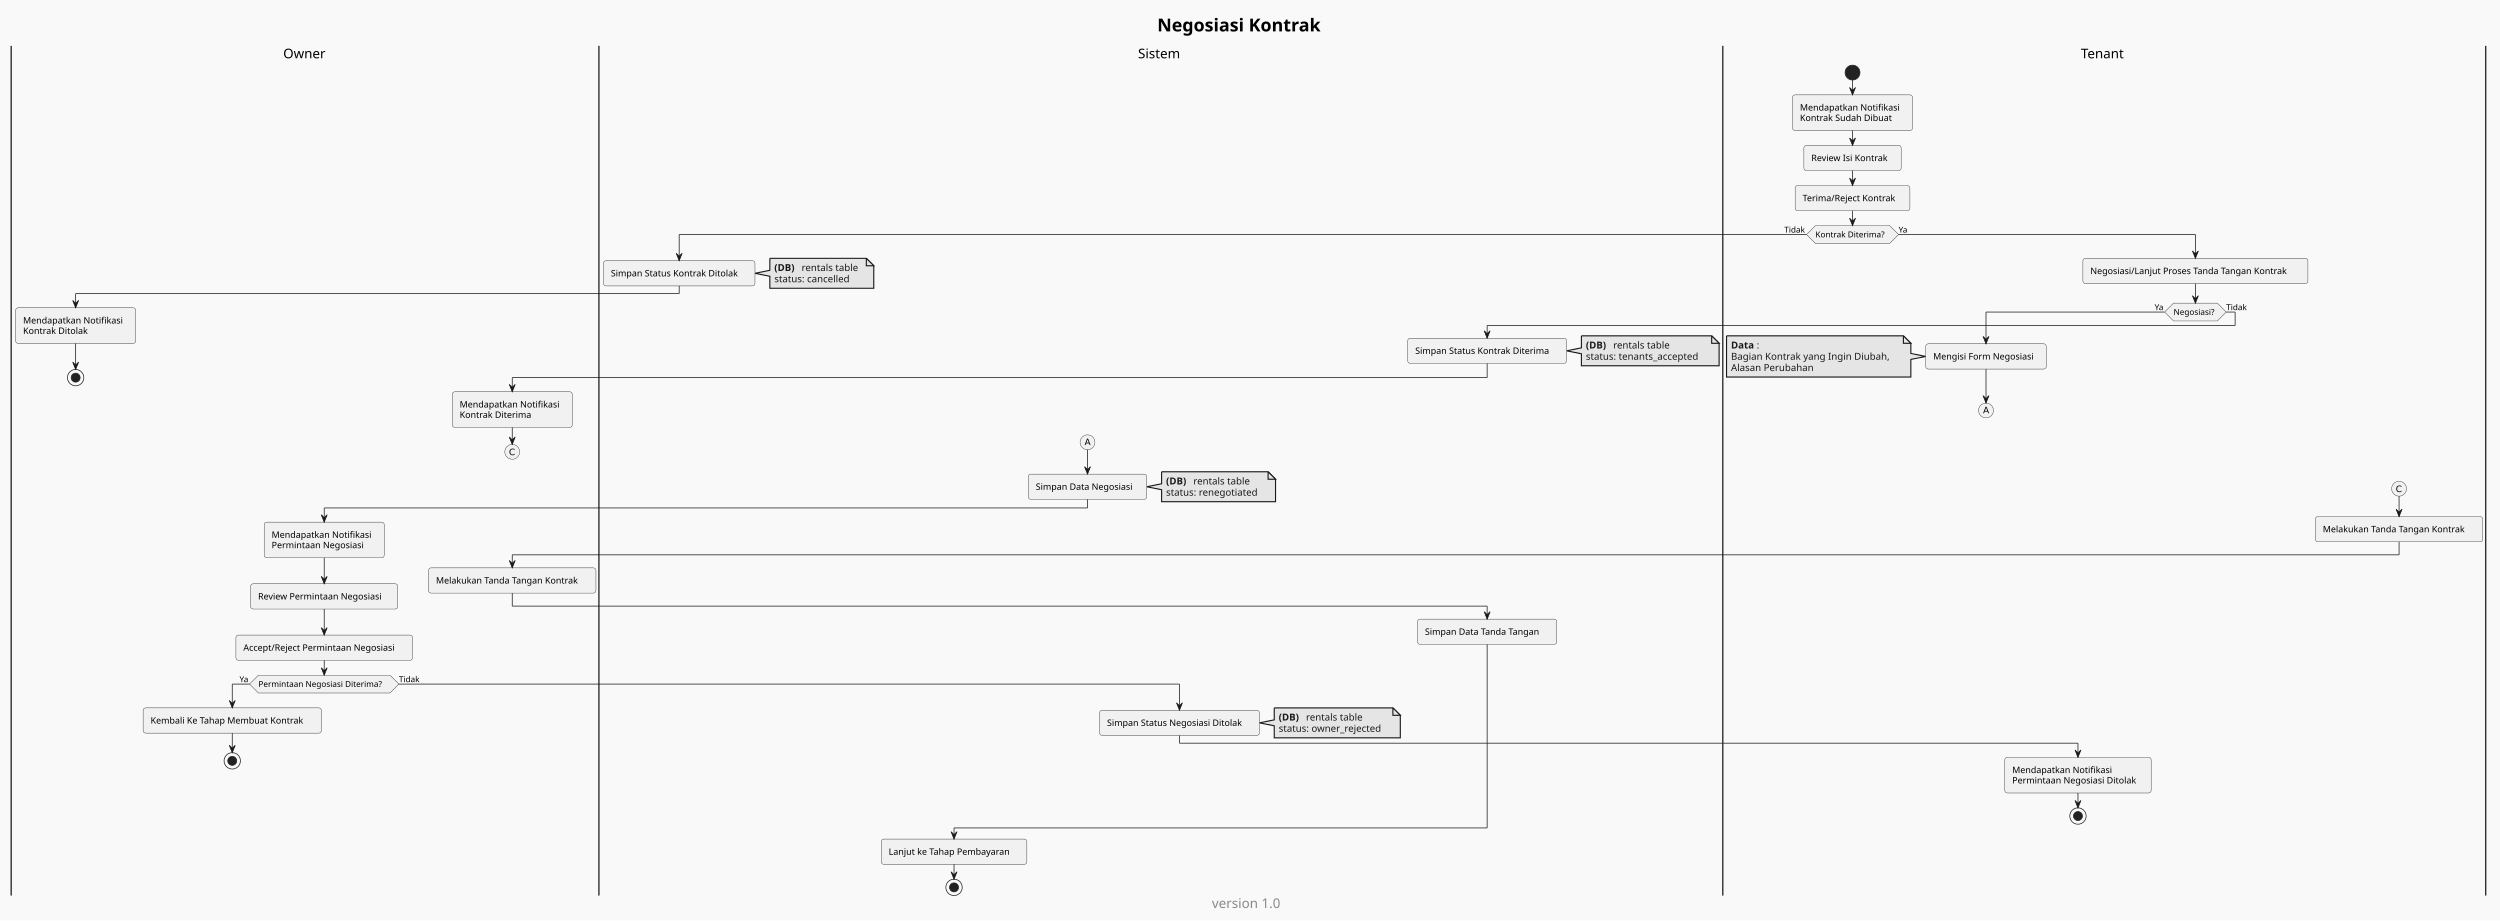
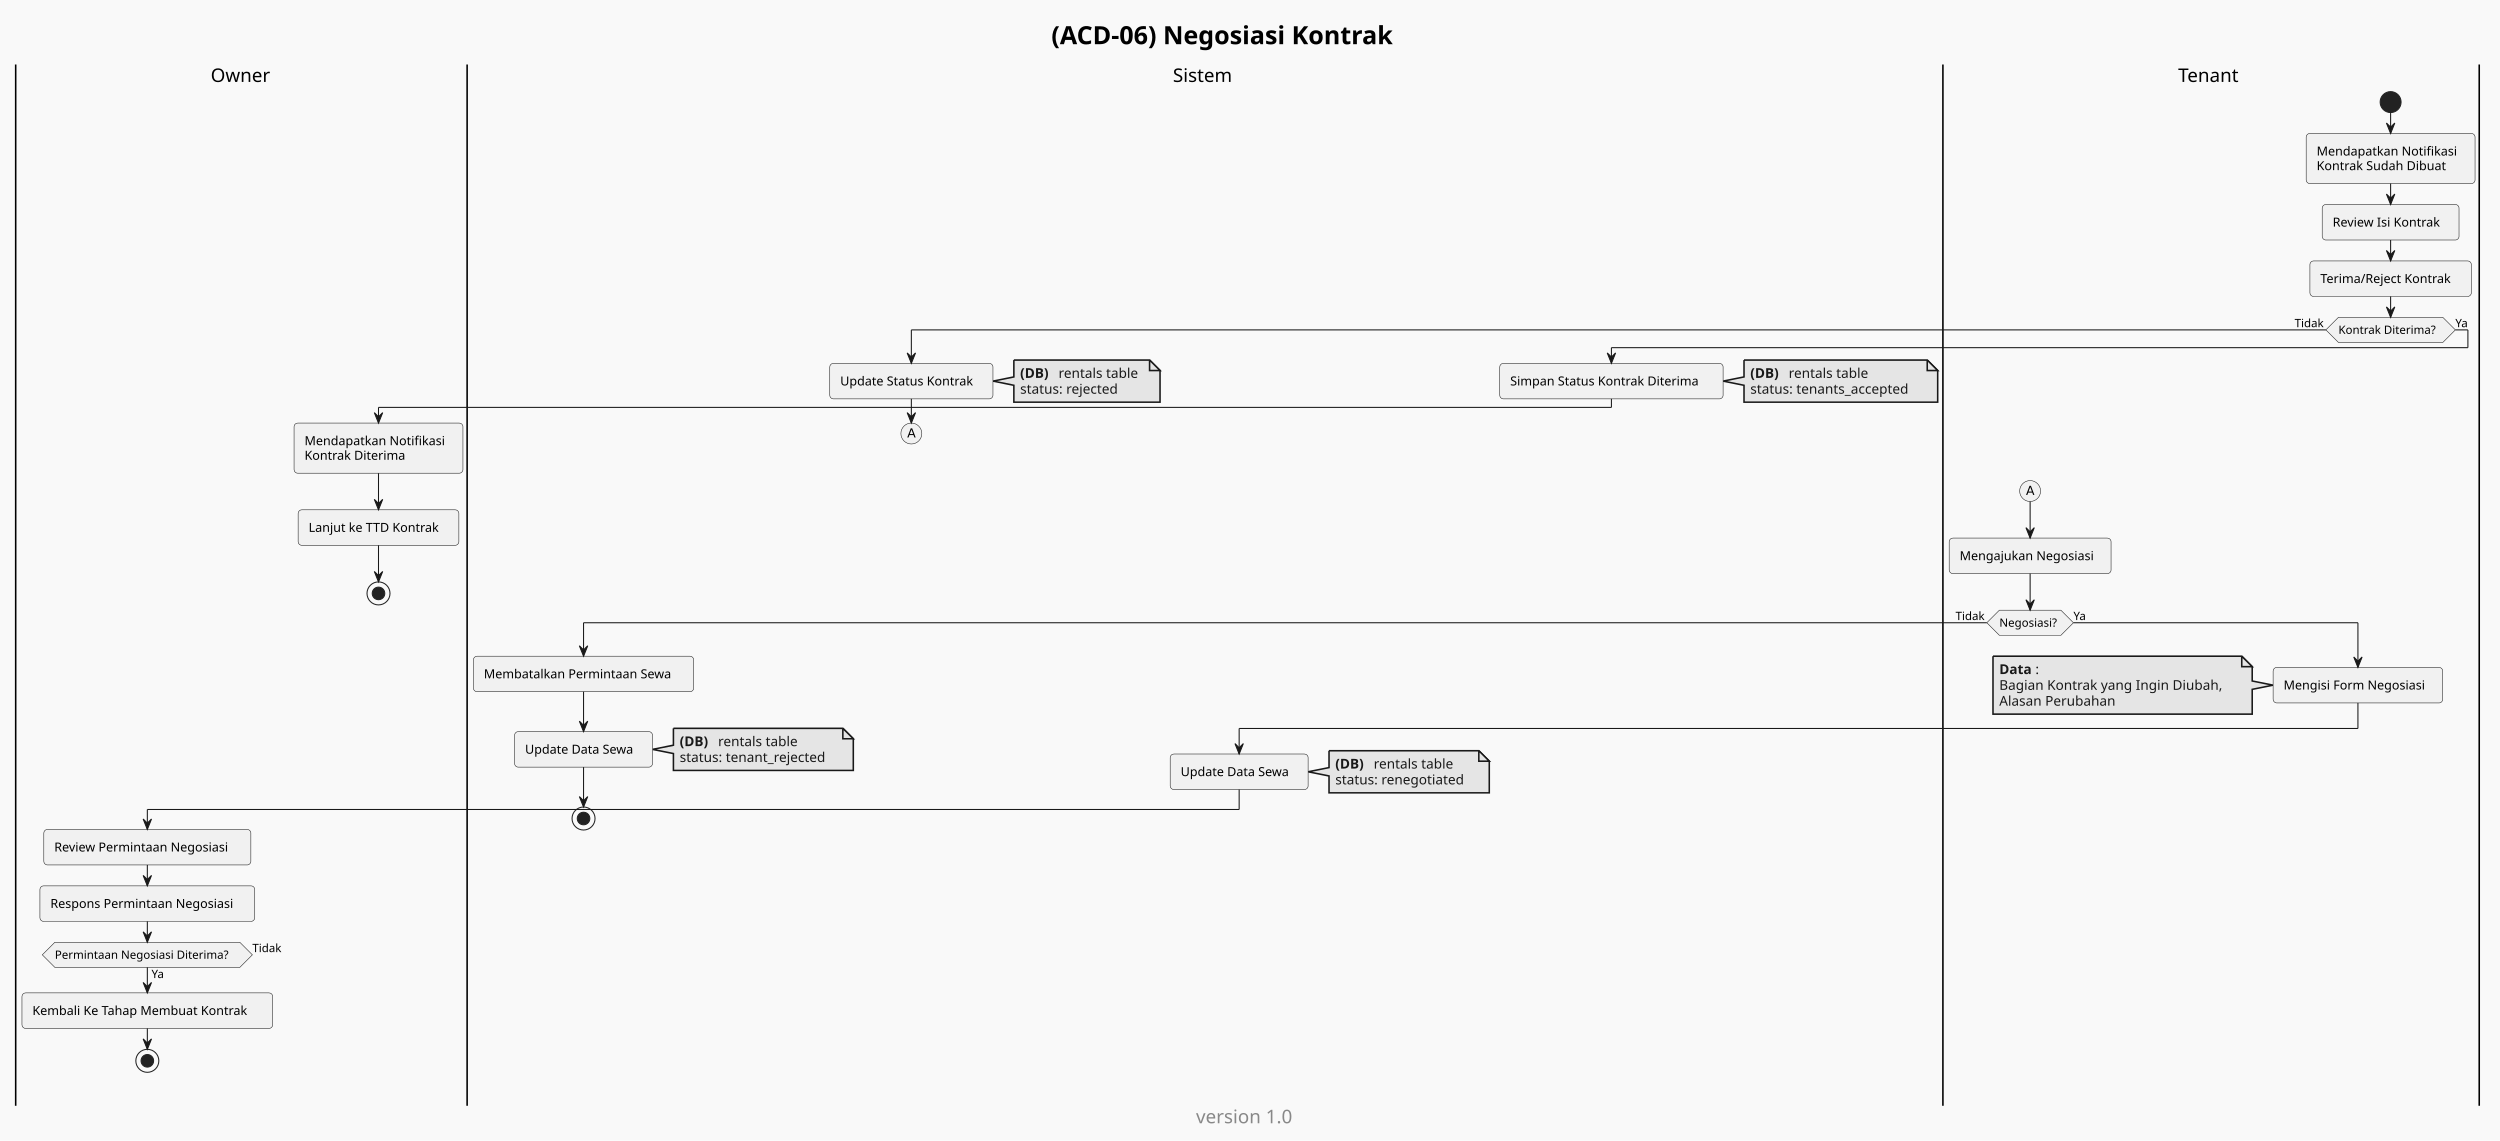
- <svg xmlns="http://www.w3.org/2000/svg" contentStyleType="text/css" data-diagram-type="ACTIVITY" height="1238px" preserveAspectRatio="none" style="width:3363px;height:1238px;background:#F9F9F9;" version="1.1" viewBox="0 0 3363 1238" width="3363px" zoomAndPan="magnify">
+ <svg xmlns="http://www.w3.org/2000/svg" contentStyleType="text/css" data-diagram-type="ACTIVITY" height="1091px" preserveAspectRatio="none" style="width:2391px;height:1091px;background:#F9F9F9;" version="1.1" viewBox="0 0 2391 1091" width="2391px" zoomAndPan="magnify">
  <defs />
  <g>
-     <rect fill="#F9F9F9" height="1238" style="stroke:none;stroke-width:1;" width="3363" x="0" y="0" />
+     <rect fill="#F9F9F9" height="1091" style="stroke:none;stroke-width:1;" width="2391" x="0" y="0" />
    <g class="title" data-source-line="4">
-       <text fill="#000000" font-family="sans-serif" font-size="24" font-weight="bold" lengthAdjust="spacing" textLength="247.242" x="1556.725" y="42.277">Negosiasi Kontrak</text>
+       <text fill="#000000" font-family="sans-serif" font-size="24" font-weight="bold" lengthAdjust="spacing" textLength="377.004" x="1005.499" y="42.277">(ACD-06) Negosiasi Kontrak</text>
    </g>
-     <rect fill="none" height="20.953" style="stroke:none;stroke-width:1;" width="3330.692" x="15" y="61.683" />
-     <rect fill="#F1F1F1" height="47.938" rx="3.5" ry="3.5" style="stroke:#181818;stroke-width:0.5;" width="161.516" x="21" y="414.073" />
-     <text fill="#000000" font-family="sans-serif" font-size="12" lengthAdjust="spacing" textLength="141.516" x="31" y="435.212">Mendapatkan Notifikasi</text>
-     <text fill="#000000" font-family="sans-serif" font-size="12" lengthAdjust="spacing" textLength="92.83" x="31" y="449.181">Kontrak Ditolak</text>
-     <ellipse cx="101.758" cy="508.011" fill="none" rx="11" ry="11" style="stroke:#222222;stroke-width:1;" />
-     <ellipse cx="101.758" cy="508.011" fill="#222222" rx="6" ry="6" style="stroke:#222222;stroke-width:1;" />
-     <rect fill="#F1F1F1" height="47.938" rx="3.5" ry="3.5" style="stroke:#181818;stroke-width:0.5;" width="161.516" x="355.369" y="702.362" />
-     <text fill="#000000" font-family="sans-serif" font-size="12" lengthAdjust="spacing" textLength="141.516" x="365.369" y="723.501">Mendapatkan Notifikasi</text>
-     <text fill="#000000" font-family="sans-serif" font-size="12" lengthAdjust="spacing" textLength="130.857" x="365.369" y="737.47">Permintaan Negosiasi</text>
-     <rect fill="#F1F1F1" height="33.969" rx="3.5" ry="3.5" style="stroke:#181818;stroke-width:0.5;" width="198.025" x="337.114" y="785.3" />
-     <text fill="#000000" font-family="sans-serif" font-size="12" lengthAdjust="spacing" textLength="178.025" x="347.114" y="806.438">Review Permintaan Negosiasi</text>
-     <rect fill="#F1F1F1" height="33.969" rx="3.5" ry="3.5" style="stroke:#181818;stroke-width:0.5;" width="237.565" x="317.344" y="854.269" />
-     <text fill="#000000" font-family="sans-serif" font-size="12" lengthAdjust="spacing" textLength="217.565" x="327.344" y="875.407">Accept/Reject Permintaan Negosiasi</text>
-     <polygon fill="#F1F1F1" points="347.662,908.237,524.591,908.237,536.591,920.237,524.591,932.237,347.662,932.237,335.662,920.237,347.662,908.237" style="stroke:#181818;stroke-width:0.5;" />
-     <text fill="#000000" font-family="sans-serif" font-size="11" lengthAdjust="spacing" textLength="176.929" x="347.662" y="924.045">Permintaan Negosiasi Diterima?</text>
-     <text fill="#000000" font-family="sans-serif" font-size="11" lengthAdjust="spacing" textLength="13.46" x="322.202" y="917.643">Ya</text>
-     <text fill="#000000" font-family="sans-serif" font-size="11" lengthAdjust="spacing" textLength="29.869" x="536.591" y="917.643">Tidak</text>
-     <rect fill="#F1F1F1" height="33.969" rx="3.5" ry="3.5" style="stroke:#181818;stroke-width:0.5;" width="239.815" x="192.516" y="952.237" />
-     <text fill="#000000" font-family="sans-serif" font-size="12" lengthAdjust="spacing" textLength="219.815" x="202.516" y="973.376">Kembali Ke Tahap Membuat Kontrak</text>
-     <ellipse cx="312.423" cy="1023.503" fill="none" rx="11" ry="11" style="stroke:#222222;stroke-width:1;" />
-     <ellipse cx="312.423" cy="1023.503" fill="#222222" rx="6" ry="6" style="stroke:#222222;stroke-width:1;" />
-     <rect fill="#F1F1F1" height="47.938" rx="3.5" ry="3.5" style="stroke:#181818;stroke-width:0.5;" width="161.516" x="608.308" y="527.042" />
-     <text fill="#000000" font-family="sans-serif" font-size="12" lengthAdjust="spacing" textLength="141.516" x="618.308" y="548.181">Mendapatkan Notifikasi</text>
-     <text fill="#000000" font-family="sans-serif" font-size="12" lengthAdjust="spacing" textLength="102.545" x="618.308" y="562.149">Kontrak Diterima</text>
-     <ellipse cx="689.066" cy="607.784" fill="#F1F1F1" rx="10" ry="10" style="stroke:#181818;stroke-width:0.5;" />
-     <path d="M692.301,604.206 L692.301,605.456 Q691.691,604.894 691.019,604.628 Q690.347,604.347 689.582,604.347 Q688.082,604.347 687.285,605.269 Q686.488,606.19 686.488,607.925 Q686.488,609.644 687.285,610.565 Q688.082,611.487 689.582,611.487 Q690.347,611.487 691.019,611.206 Q691.691,610.925 692.301,610.378 L692.301,611.612 Q691.676,612.034 690.972,612.253 Q690.285,612.456 689.519,612.456 Q687.519,612.456 686.379,611.237 Q685.238,610.019 685.238,607.925 Q685.238,605.815 686.379,604.597 Q687.519,603.378 689.519,603.378 Q690.301,603.378 690.988,603.597 Q691.691,603.8 692.301,604.206 Z " fill="#000000" />
-     <rect fill="#F1F1F1" height="33.969" rx="3.5" ry="3.5" style="stroke:#181818;stroke-width:0.5;" width="225.213" x="576.46" y="763.87" />
-     <text fill="#000000" font-family="sans-serif" font-size="12" lengthAdjust="spacing" textLength="205.213" x="586.46" y="785.009">Melakukan Tanda Tangan Kontrak</text>
-     <line style="stroke:#000000;stroke-width:1.5;" x1="15" x2="15" y1="61.683" y2="1204.706" />
-     <path d="M1035.587,347.511 L1035.587,363.644 L1015.587,367.644 L1035.587,371.644 L1035.587,387.776 A0,0 0 0 0 1035.587,387.776 L1175.389,387.776 A0,0 0 0 0 1175.389,387.776 L1175.389,357.511 L1165.389,347.511 L1035.587,347.511 A0,0 0 0 0 1035.587,347.511" fill="#E5E5E5" style="stroke:#191919;stroke-width:1.5;" />
-     <path d="M1165.389,347.511 L1165.389,357.511 L1175.389,357.511 L1165.389,347.511" fill="#E5E5E5" style="stroke:#191919;stroke-width:1.5;" />
-     <text fill="#191919" font-family="sans-serif" font-size="13" font-weight="bold" lengthAdjust="spacing" textLength="32.583" x="1041.587" y="364.578">(DB)</text>
-     <text fill="#191919" font-family="sans-serif" font-size="13" lengthAdjust="spacing" textLength="82.088" x="1078.302" y="364.578">rentals table</text>
-     <text fill="#191919" font-family="sans-serif" font-size="13" lengthAdjust="spacing" textLength="110.43" x="1041.587" y="379.71">status: cancelled</text>
-     <rect fill="#F1F1F1" height="33.969" rx="3.5" ry="3.5" style="stroke:#181818;stroke-width:0.5;" width="203.914" x="811.673" y="350.659" />
-     <text fill="#000000" font-family="sans-serif" font-size="12" lengthAdjust="spacing" textLength="183.914" x="821.673" y="371.798">Simpan Status Kontrak Ditolak</text>
-     <ellipse cx="1462.912" cy="594.98" fill="#F1F1F1" rx="10" ry="10" style="stroke:#181818;stroke-width:0.5;" />
-     <path d="M1463.021,591.151 L1461.412,595.495 L1464.63,595.495 L1463.021,591.151 Z M1462.349,589.98 L1463.693,589.98 L1467.021,598.73 L1465.787,598.73 L1464.99,596.48 L1461.052,596.48 L1460.255,598.73 L1459.005,598.73 L1462.349,589.98 Z " fill="#000000" />
-     <path d="M1562.583,634.636 L1562.583,650.769 L1542.583,654.769 L1562.583,658.769 L1562.583,674.901 A0,0 0 0 0 1562.583,674.901 L1715.849,674.901 A0,0 0 0 0 1715.849,674.901 L1715.849,644.636 L1705.849,634.636 L1562.583,634.636 A0,0 0 0 0 1562.583,634.636" fill="#E5E5E5" style="stroke:#191919;stroke-width:1.5;" />
-     <path d="M1705.849,634.636 L1705.849,644.636 L1715.849,644.636 L1705.849,634.636" fill="#E5E5E5" style="stroke:#191919;stroke-width:1.5;" />
-     <text fill="#191919" font-family="sans-serif" font-size="13" font-weight="bold" lengthAdjust="spacing" textLength="32.583" x="1568.583" y="651.703">(DB)</text>
-     <text fill="#191919" font-family="sans-serif" font-size="13" lengthAdjust="spacing" textLength="82.088" x="1605.297" y="651.703">rentals table</text>
-     <text fill="#191919" font-family="sans-serif" font-size="13" lengthAdjust="spacing" textLength="132.266" x="1568.583" y="666.835">status: renegotiated</text>
-     <rect fill="#F1F1F1" height="33.969" rx="3.5" ry="3.5" style="stroke:#181818;stroke-width:0.5;" width="159.342" x="1383.241" y="637.784" />
-     <text fill="#000000" font-family="sans-serif" font-size="12" lengthAdjust="spacing" textLength="139.342" x="1393.241" y="658.923">Simpan Data Negosiasi</text>
-     <path d="M1714.115,952.237 L1714.115,968.37 L1694.115,972.37 L1714.115,976.37 L1714.115,992.503 A0,0 0 0 0 1714.115,992.503 L1883.689,992.503 A0,0 0 0 0 1883.689,992.503 L1883.689,962.237 L1873.689,952.237 L1714.115,952.237 A0,0 0 0 0 1714.115,952.237" fill="#E5E5E5" style="stroke:#191919;stroke-width:1.5;" />
-     <path d="M1873.689,952.237 L1873.689,962.237 L1883.689,962.237 L1873.689,952.237" fill="#E5E5E5" style="stroke:#191919;stroke-width:1.5;" />
-     <text fill="#191919" font-family="sans-serif" font-size="13" font-weight="bold" lengthAdjust="spacing" textLength="32.583" x="1720.115" y="969.304">(DB)</text>
-     <text fill="#191919" font-family="sans-serif" font-size="13" lengthAdjust="spacing" textLength="82.088" x="1756.83" y="969.304">rentals table</text>
-     <text fill="#191919" font-family="sans-serif" font-size="13" lengthAdjust="spacing" textLength="148.573" x="1720.115" y="984.437">status: owner_rejected</text>
-     <rect fill="#F1F1F1" height="33.969" rx="3.5" ry="3.5" style="stroke:#181818;stroke-width:0.5;" width="215" x="1479.115" y="955.386" />
-     <text fill="#000000" font-family="sans-serif" font-size="12" lengthAdjust="spacing" textLength="195" x="1489.115" y="976.524">Simpan Status Negosiasi Ditolak</text>
-     <path d="M2127.318,451.776 L2127.318,467.909 L2107.318,471.909 L2127.318,475.909 L2127.318,492.042 A0,0 0 0 0 2127.318,492.042 L2312.544,492.042 A0,0 0 0 0 2312.544,492.042 L2312.544,461.776 L2302.544,451.776 L2127.318,451.776 A0,0 0 0 0 2127.318,451.776" fill="#E5E5E5" style="stroke:#191919;stroke-width:1.5;" />
-     <path d="M2302.544,451.776 L2302.544,461.776 L2312.544,461.776 L2302.544,451.776" fill="#E5E5E5" style="stroke:#191919;stroke-width:1.5;" />
-     <text fill="#191919" font-family="sans-serif" font-size="13" font-weight="bold" lengthAdjust="spacing" textLength="32.583" x="2133.318" y="468.843">(DB)</text>
-     <text fill="#191919" font-family="sans-serif" font-size="13" lengthAdjust="spacing" textLength="82.088" x="2170.032" y="468.843">rentals table</text>
-     <text fill="#191919" font-family="sans-serif" font-size="13" lengthAdjust="spacing" textLength="164.227" x="2133.318" y="483.976">status: tenants_accepted</text>
-     <rect fill="#F1F1F1" height="33.969" rx="3.5" ry="3.5" style="stroke:#181818;stroke-width:0.5;" width="213.629" x="1893.689" y="454.925" />
-     <text fill="#000000" font-family="sans-serif" font-size="12" lengthAdjust="spacing" textLength="193.629" x="1903.689" y="476.063">Simpan Status Kontrak Diterima</text>
-     <rect fill="#F1F1F1" height="33.969" rx="3.5" ry="3.5" style="stroke:#181818;stroke-width:0.5;" width="187.438" x="1906.784" y="832.839" />
-     <text fill="#000000" font-family="sans-serif" font-size="12" lengthAdjust="spacing" textLength="167.438" x="1916.784" y="853.977">Simpan Data Tanda Tangan</text>
-     <rect fill="#F1F1F1" height="33.969" rx="3.5" ry="3.5" style="stroke:#181818;stroke-width:0.5;" width="195.951" x="1185.389" y="1128.737" />
-     <text fill="#000000" font-family="sans-serif" font-size="12" lengthAdjust="spacing" textLength="175.951" x="1195.389" y="1149.876">Lanjut ke Tahap Pembayaran</text>
-     <ellipse cx="1283.365" cy="1193.706" fill="none" rx="11" ry="11" style="stroke:#222222;stroke-width:1;" />
-     <ellipse cx="1283.365" cy="1193.706" fill="#222222" rx="6" ry="6" style="stroke:#222222;stroke-width:1;" />
-     <line style="stroke:#000000;stroke-width:1.5;" x1="805.673" x2="805.673" y1="61.683" y2="1204.706" />
-     <ellipse cx="2492.023" cy="97.636" fill="#222222" rx="10" ry="10" style="stroke:#222222;stroke-width:1;" />
-     <rect fill="#F1F1F1" height="47.938" rx="3.5" ry="3.5" style="stroke:#181818;stroke-width:0.5;" width="161.516" x="2411.265" y="127.636" />
-     <text fill="#000000" font-family="sans-serif" font-size="12" lengthAdjust="spacing" textLength="141.516" x="2421.265" y="148.774">Mendapatkan Notifikasi</text>
-     <text fill="#000000" font-family="sans-serif" font-size="12" lengthAdjust="spacing" textLength="132.041" x="2421.265" y="162.743">Kontrak Sudah Dibuat</text>
-     <rect fill="#F1F1F1" height="33.969" rx="3.5" ry="3.5" style="stroke:#181818;stroke-width:0.5;" width="130.865" x="2426.59" y="195.573" />
-     <text fill="#000000" font-family="sans-serif" font-size="12" lengthAdjust="spacing" textLength="110.865" x="2436.59" y="216.712">Review Isi Kontrak</text>
-     <rect fill="#F1F1F1" height="33.969" rx="3.5" ry="3.5" style="stroke:#181818;stroke-width:0.5;" width="154.379" x="2414.833" y="249.542" />
-     <text fill="#000000" font-family="sans-serif" font-size="12" lengthAdjust="spacing" textLength="134.379" x="2424.833" y="270.681">Terima/Reject Kontrak</text>
-     <polygon fill="#F1F1F1" points="2442.104,303.511,2541.942,303.511,2553.942,315.511,2541.942,327.511,2442.104,327.511,2430.104,315.511,2442.104,303.511" style="stroke:#181818;stroke-width:0.5;" />
-     <text fill="#000000" font-family="sans-serif" font-size="11" lengthAdjust="spacing" textLength="99.838" x="2442.104" y="319.319">Kontrak Diterima?</text>
-     <text fill="#000000" font-family="sans-serif" font-size="11" lengthAdjust="spacing" textLength="29.869" x="2400.235" y="312.916">Tidak</text>
-     <text fill="#000000" font-family="sans-serif" font-size="11" lengthAdjust="spacing" textLength="13.46" x="2553.942" y="312.916">Ya</text>
-     <rect fill="#F1F1F1" height="33.969" rx="3.5" ry="3.5" style="stroke:#181818;stroke-width:0.5;" width="302.715" x="2801.904" y="347.511" />
-     <text fill="#000000" font-family="sans-serif" font-size="12" lengthAdjust="spacing" textLength="282.715" x="2811.904" y="368.649">Negosiasi/Lanjut Proses Tanda Tangan Kontrak</text>
-     <polygon fill="#F1F1F1" points="2923.83,407.776,2982.692,407.776,2994.692,419.776,2982.692,431.776,2923.83,431.776,2911.83,419.776,2923.83,407.776" style="stroke:#181818;stroke-width:0.5;" />
-     <text fill="#000000" font-family="sans-serif" font-size="11" lengthAdjust="spacing" textLength="58.862" x="2923.83" y="423.584">Negosiasi?</text>
-     <text fill="#000000" font-family="sans-serif" font-size="11" lengthAdjust="spacing" textLength="13.46" x="2898.37" y="417.182">Ya</text>
-     <text fill="#000000" font-family="sans-serif" font-size="11" lengthAdjust="spacing" textLength="29.869" x="2994.692" y="417.182">Tidak</text>
-     <path d="M2322.544,451.776 L2322.544,507.175 A0,0 0 0 0 2322.544,507.175 L2570.46,507.175 A0,0 0 0 0 2570.46,507.175 L2570.46,483.476 L2590.46,479.476 L2570.46,475.476 L2570.46,461.776 L2560.46,451.776 L2322.544,451.776 A0,0 0 0 0 2322.544,451.776" fill="#E5E5E5" style="stroke:#191919;stroke-width:1.5;" />
-     <path d="M2560.46,451.776 L2560.46,461.776 L2570.46,461.776 L2560.46,451.776" fill="#E5E5E5" style="stroke:#191919;stroke-width:1.5;" />
-     <text fill="#191919" font-family="sans-serif" font-size="13" font-weight="bold" lengthAdjust="spacing" textLength="34.55" x="2328.544" y="468.843">Data</text>
-     <text fill="#191919" font-family="sans-serif" font-size="13" lengthAdjust="spacing" textLength="4.38" x="2363.094" y="468.843">:</text>
-     <text fill="#191919" font-family="sans-serif" font-size="13" lengthAdjust="spacing" textLength="226.916" x="2328.544" y="483.976">Bagian Kontrak yang Ingin Diubah,</text>
-     <text fill="#191919" font-family="sans-serif" font-size="13" lengthAdjust="spacing" textLength="117.666" x="2328.544" y="499.109">Alasan Perubahan</text>
-     <rect fill="#F1F1F1" height="33.969" rx="3.5" ry="3.5" style="stroke:#181818;stroke-width:0.5;" width="162.219" x="2590.46" y="462.491" />
-     <text fill="#000000" font-family="sans-serif" font-size="12" lengthAdjust="spacing" textLength="142.219" x="2600.46" y="483.63">Mengisi Form Negosiasi</text>
-     <ellipse cx="2671.57" cy="552.175" fill="#F1F1F1" rx="10" ry="10" style="stroke:#181818;stroke-width:0.5;" />
-     <path d="M2671.679,548.347 L2670.07,552.69 L2673.288,552.69 L2671.679,548.347 Z M2671.007,547.175 L2672.351,547.175 L2675.679,555.925 L2674.445,555.925 L2673.648,553.675 L2669.71,553.675 L2668.913,555.925 L2667.663,555.925 L2671.007,547.175 Z " fill="#000000" />
-     <rect fill="#F1F1F1" height="47.938" rx="3.5" ry="3.5" style="stroke:#181818;stroke-width:0.5;" width="196.93" x="2696.808" y="1018.8" />
-     <text fill="#000000" font-family="sans-serif" font-size="12" lengthAdjust="spacing" textLength="141.516" x="2706.808" y="1039.938">Mendapatkan Notifikasi</text>
-     <text fill="#000000" font-family="sans-serif" font-size="12" lengthAdjust="spacing" textLength="176.93" x="2706.808" y="1053.907">Permintaan Negosiasi Ditolak</text>
-     <ellipse cx="2795.273" cy="1097.737" fill="none" rx="11" ry="11" style="stroke:#222222;stroke-width:1;" />
-     <ellipse cx="2795.273" cy="1097.737" fill="#222222" rx="6" ry="6" style="stroke:#222222;stroke-width:1;" />
-     <ellipse cx="3227.225" cy="657.44" fill="#F1F1F1" rx="10" ry="10" style="stroke:#181818;stroke-width:0.5;" />
-     <path d="M3230.459,653.862 L3230.459,655.112 Q3229.85,654.55 3229.178,654.284 Q3228.506,654.003 3227.741,654.003 Q3226.241,654.003 3225.444,654.925 Q3224.647,655.847 3224.647,657.581 Q3224.647,659.3 3225.444,660.222 Q3226.241,661.144 3227.741,661.144 Q3228.506,661.144 3229.178,660.862 Q3229.85,660.581 3230.459,660.034 L3230.459,661.269 Q3229.834,661.69 3229.131,661.909 Q3228.444,662.112 3227.678,662.112 Q3225.678,662.112 3224.537,660.894 Q3223.397,659.675 3223.397,657.581 Q3223.397,655.472 3224.537,654.253 Q3225.678,653.034 3227.678,653.034 Q3228.459,653.034 3229.147,653.253 Q3229.85,653.456 3230.459,653.862 Z " fill="#000000" />
-     <rect fill="#F1F1F1" height="33.969" rx="3.5" ry="3.5" style="stroke:#181818;stroke-width:0.5;" width="225.213" x="3114.619" y="694.901" />
-     <text fill="#000000" font-family="sans-serif" font-size="12" lengthAdjust="spacing" textLength="205.213" x="3124.619" y="716.04">Melakukan Tanda Tangan Kontrak</text>
-     <line style="stroke:#000000;stroke-width:1.5;" x1="2317.544" x2="2317.544" y1="61.683" y2="1204.706" />
-     <line style="stroke:#000000;stroke-width:1.5;" x1="3343.831" x2="3343.831" y1="61.683" y2="1204.706" />
-     <line style="stroke:#191919;stroke-width:1;" x1="101.758" x2="101.758" y1="462.011" y2="497.011" />
-     <polygon fill="#191919" points="97.758,487.011,101.758,497.011,105.758,487.011,101.758,491.011" style="stroke:#191919;stroke-width:1;" />
-     <line style="stroke:#191919;stroke-width:1;" x1="436.127" x2="436.127" y1="750.3" y2="785.3" />
-     <polygon fill="#191919" points="432.127,775.3,436.127,785.3,440.127,775.3,436.127,779.3" style="stroke:#191919;stroke-width:1;" />
-     <line style="stroke:#191919;stroke-width:1;" x1="436.127" x2="436.127" y1="819.269" y2="854.269" />
-     <polygon fill="#191919" points="432.127,844.269,436.127,854.269,440.127,844.269,436.127,848.269" style="stroke:#191919;stroke-width:1;" />
-     <line style="stroke:#191919;stroke-width:1;" x1="312.423" x2="312.423" y1="986.206" y2="1012.503" />
-     <polygon fill="#191919" points="308.423,1002.503,312.423,1012.503,316.423,1002.503,312.423,1006.503" style="stroke:#191919;stroke-width:1;" />
-     <line style="stroke:#191919;stroke-width:1;" x1="335.662" x2="312.423" y1="920.237" y2="920.237" />
-     <line style="stroke:#191919;stroke-width:1;" x1="312.423" x2="312.423" y1="920.237" y2="952.237" />
-     <polygon fill="#191919" points="308.423,942.237,312.423,952.237,316.423,942.237,312.423,946.237" style="stroke:#191919;stroke-width:1;" />
-     <line style="stroke:#191919;stroke-width:1;" x1="436.127" x2="436.127" y1="888.237" y2="908.237" />
-     <polygon fill="#191919" points="432.127,898.237,436.127,908.237,440.127,898.237,436.127,902.237" style="stroke:#191919;stroke-width:1;" />
-     <line style="stroke:#191919;stroke-width:1;" x1="689.066" x2="689.066" y1="574.98" y2="597.784" />
-     <polygon fill="#191919" points="685.066,587.784,689.066,597.784,693.066,587.784,689.066,591.784" style="stroke:#191919;stroke-width:1;" />
-     <line style="stroke:#191919;stroke-width:1;" x1="1462.912" x2="1462.912" y1="604.98" y2="637.784" />
-     <polygon fill="#191919" points="1458.912,627.784,1462.912,637.784,1466.912,627.784,1462.912,631.784" style="stroke:#191919;stroke-width:1;" />
-     <line style="stroke:#191919;stroke-width:1;" x1="1283.365" x2="1283.365" y1="1162.706" y2="1182.706" />
-     <polygon fill="#191919" points="1279.365,1172.706,1283.365,1182.706,1287.365,1172.706,1283.365,1176.706" style="stroke:#191919;stroke-width:1;" />
-     <line style="stroke:#191919;stroke-width:1;" x1="2492.023" x2="2492.023" y1="107.636" y2="127.636" />
-     <polygon fill="#191919" points="2488.023,117.636,2492.023,127.636,2496.023,117.636,2492.023,121.636" style="stroke:#191919;stroke-width:1;" />
-     <line style="stroke:#191919;stroke-width:1;" x1="2492.023" x2="2492.023" y1="175.573" y2="195.573" />
-     <polygon fill="#191919" points="2488.023,185.573,2492.023,195.573,2496.023,185.573,2492.023,189.573" style="stroke:#191919;stroke-width:1;" />
-     <line style="stroke:#191919;stroke-width:1;" x1="2492.023" x2="2492.023" y1="229.542" y2="249.542" />
-     <polygon fill="#191919" points="2488.023,239.542,2492.023,249.542,2496.023,239.542,2492.023,243.542" style="stroke:#191919;stroke-width:1;" />
-     <line style="stroke:#191919;stroke-width:1;" x1="2671.57" x2="2671.57" y1="496.46" y2="542.175" />
-     <polygon fill="#191919" points="2667.57,532.175,2671.57,542.175,2675.57,532.175,2671.57,536.175" style="stroke:#191919;stroke-width:1;" />
-     <line style="stroke:#191919;stroke-width:1;" x1="2795.273" x2="2795.273" y1="1066.737" y2="1086.737" />
-     <polygon fill="#191919" points="2791.273,1076.737,2795.273,1086.737,2799.273,1076.737,2795.273,1080.737" style="stroke:#191919;stroke-width:1;" />
-     <line style="stroke:#191919;stroke-width:1;" x1="3227.225" x2="3227.225" y1="667.44" y2="694.901" />
-     <polygon fill="#191919" points="3223.225,684.901,3227.225,694.901,3231.225,684.901,3227.225,688.901" style="stroke:#191919;stroke-width:1;" />
-     <line style="stroke:#191919;stroke-width:1;" x1="2911.83" x2="2671.57" y1="419.776" y2="419.776" />
-     <line style="stroke:#191919;stroke-width:1;" x1="2671.57" x2="2671.57" y1="419.776" y2="462.491" />
-     <polygon fill="#191919" points="2667.57,452.491,2671.57,462.491,2675.57,452.491,2671.57,456.491" style="stroke:#191919;stroke-width:1;" />
-     <line style="stroke:#191919;stroke-width:1;" x1="2953.261" x2="2953.261" y1="381.479" y2="407.776" />
-     <polygon fill="#191919" points="2949.261,397.776,2953.261,407.776,2957.261,397.776,2953.261,401.776" style="stroke:#191919;stroke-width:1;" />
-     <line style="stroke:#191919;stroke-width:1;" x1="2553.942" x2="2953.261" y1="315.511" y2="315.511" />
-     <line style="stroke:#191919;stroke-width:1;" x1="2953.261" x2="2953.261" y1="315.511" y2="347.511" />
-     <polygon fill="#191919" points="2949.261,337.511,2953.261,347.511,2957.261,337.511,2953.261,341.511" style="stroke:#191919;stroke-width:1;" />
-     <line style="stroke:#191919;stroke-width:1;" x1="2000.503" x2="2000.503" y1="866.808" y2="1113.737" />
-     <line style="stroke:#191919;stroke-width:1;" x1="2000.503" x2="1283.365" y1="1113.737" y2="1113.737" />
-     <line style="stroke:#191919;stroke-width:1;" x1="1283.365" x2="1283.365" y1="1113.737" y2="1128.737" />
-     <polygon fill="#191919" points="1279.365,1118.737,1283.365,1128.737,1287.365,1118.737,1283.365,1122.737" style="stroke:#191919;stroke-width:1;" />
-     <line style="stroke:#191919;stroke-width:1;" x1="2492.023" x2="2492.023" y1="283.511" y2="303.511" />
-     <polygon fill="#191919" points="2488.023,293.511,2492.023,303.511,2496.023,293.511,2492.023,297.511" style="stroke:#191919;stroke-width:1;" />
-     <line style="stroke:#191919;stroke-width:1;" x1="913.63" x2="913.63" y1="384.628" y2="394.999" />
-     <line style="stroke:#191919;stroke-width:1;" x1="913.63" x2="101.758" y1="394.999" y2="394.999" />
-     <line style="stroke:#191919;stroke-width:1;" x1="101.758" x2="101.758" y1="394.999" y2="414.073" />
-     <polygon fill="#191919" points="97.758,404.073,101.758,414.073,105.758,404.073,101.758,408.073" style="stroke:#191919;stroke-width:1;" />
-     <line style="stroke:#191919;stroke-width:1;" x1="1462.912" x2="1462.912" y1="671.753" y2="683.288" />
-     <line style="stroke:#191919;stroke-width:1;" x1="1462.912" x2="436.127" y1="683.288" y2="683.288" />
-     <line style="stroke:#191919;stroke-width:1;" x1="436.127" x2="436.127" y1="683.288" y2="702.362" />
-     <polygon fill="#191919" points="432.127,692.362,436.127,702.362,440.127,692.362,436.127,696.362" style="stroke:#191919;stroke-width:1;" />
-     <line style="stroke:#191919;stroke-width:1;" x1="1586.615" x2="1586.615" y1="989.355" y2="999.726" />
-     <line style="stroke:#191919;stroke-width:1;" x1="1586.615" x2="2795.273" y1="999.726" y2="999.726" />
-     <line style="stroke:#191919;stroke-width:1;" x1="2795.273" x2="2795.273" y1="999.726" y2="1018.8" />
-     <polygon fill="#191919" points="2791.273,1008.8,2795.273,1018.8,2799.273,1008.8,2795.273,1012.8" style="stroke:#191919;stroke-width:1;" />
-     <line style="stroke:#191919;stroke-width:1;" x1="536.591" x2="1586.615" y1="920.237" y2="920.237" />
-     <line style="stroke:#191919;stroke-width:1;" x1="1586.615" x2="1586.615" y1="920.237" y2="955.386" />
-     <polygon fill="#191919" points="1582.615,945.386,1586.615,955.386,1590.615,945.386,1586.615,949.386" style="stroke:#191919;stroke-width:1;" />
-     <line style="stroke:#191919;stroke-width:1;" x1="2000.503" x2="2000.503" y1="488.894" y2="507.968" />
-     <line style="stroke:#191919;stroke-width:1;" x1="2000.503" x2="689.066" y1="507.968" y2="507.968" />
-     <line style="stroke:#191919;stroke-width:1;" x1="689.066" x2="689.066" y1="507.968" y2="527.042" />
-     <polygon fill="#191919" points="685.066,517.042,689.066,527.042,693.066,517.042,689.066,521.042" style="stroke:#191919;stroke-width:1;" />
-     <line style="stroke:#191919;stroke-width:1;" x1="3227.225" x2="3227.225" y1="728.87" y2="746.37" />
-     <line style="stroke:#191919;stroke-width:1;" x1="3227.225" x2="689.066" y1="746.37" y2="746.37" />
-     <line style="stroke:#191919;stroke-width:1;" x1="689.066" x2="689.066" y1="746.37" y2="763.87" />
-     <polygon fill="#191919" points="685.066,753.87,689.066,763.87,693.066,753.87,689.066,757.87" style="stroke:#191919;stroke-width:1;" />
-     <line style="stroke:#191919;stroke-width:1;" x1="689.066" x2="689.066" y1="797.839" y2="815.339" />
-     <line style="stroke:#191919;stroke-width:1;" x1="689.066" x2="2000.503" y1="815.339" y2="815.339" />
-     <line style="stroke:#191919;stroke-width:1;" x1="2000.503" x2="2000.503" y1="815.339" y2="832.839" />
-     <polygon fill="#191919" points="1996.503,822.839,2000.503,832.839,2004.503,822.839,2000.503,826.839" style="stroke:#191919;stroke-width:1;" />
-     <line style="stroke:#191919;stroke-width:1;" x1="2994.692" x2="3006.692" y1="419.776" y2="419.776" />
-     <line style="stroke:#191919;stroke-width:1;" x1="3006.692" x2="3006.692" y1="419.776" y2="437.776" />
-     <line style="stroke:#191919;stroke-width:1;" x1="3006.692" x2="2000.503" y1="437.776" y2="437.776" />
-     <line style="stroke:#191919;stroke-width:1;" x1="2000.503" x2="2000.503" y1="437.776" y2="454.925" />
-     <polygon fill="#191919" points="1996.503,444.925,2000.503,454.925,2004.503,444.925,2000.503,448.925" style="stroke:#191919;stroke-width:1;" />
-     <line style="stroke:#191919;stroke-width:1;" x1="2430.104" x2="913.63" y1="315.511" y2="315.511" />
-     <line style="stroke:#191919;stroke-width:1;" x1="913.63" x2="913.63" y1="315.511" y2="350.659" />
-     <polygon fill="#191919" points="909.63,340.659,913.63,350.659,917.63,340.659,913.63,344.659" style="stroke:#191919;stroke-width:1;" />
-     <text fill="#000000" font-family="sans-serif" font-size="18" lengthAdjust="spacing" textLength="58.773" x="380.95" y="78.391">Owner</text>
-     <text fill="#000000" font-family="sans-serif" font-size="18" lengthAdjust="spacing" textLength="61.471" x="1530.873" y="78.391">Sistem</text>
-     <text fill="#000000" font-family="sans-serif" font-size="18" lengthAdjust="spacing" textLength="62.974" x="2799.201" y="78.391">Tenant</text>
+     <rect fill="none" height="20.953" style="stroke:none;stroke-width:1;" width="2358.001" x="15" y="61.683" />
+     <rect fill="#F1F1F1" height="33.969" rx="3.5" ry="3.5" style="stroke:#181818;stroke-width:0.5;" width="198.025" x="41.895" y="793.261" />
+     <text fill="#000000" font-family="sans-serif" font-size="12" lengthAdjust="spacing" textLength="178.025" x="51.895" y="814.399">Review Permintaan Negosiasi</text>
+     <rect fill="#F1F1F1" height="33.969" rx="3.5" ry="3.5" style="stroke:#181818;stroke-width:0.5;" width="205.461" x="38.177" y="847.23" />
+     <text fill="#000000" font-family="sans-serif" font-size="12" lengthAdjust="spacing" textLength="185.461" x="48.177" y="868.368">Respons Permintaan Negosiasi</text>
+     <rect fill="#F1F1F1" height="33.969" rx="3.5" ry="3.5" style="stroke:#181818;stroke-width:0.5;" width="239.815" x="21" y="949.601" />
+     <text fill="#000000" font-family="sans-serif" font-size="12" lengthAdjust="spacing" textLength="219.815" x="31" y="970.739">Kembali Ke Tahap Membuat Kontrak</text>
+     <polygon fill="#F1F1F1" points="52.443,901.198,229.372,901.198,241.372,913.198,229.372,925.198,52.443,925.198,40.443,913.198,52.443,901.198" style="stroke:#181818;stroke-width:0.5;" />
+     <text fill="#000000" font-family="sans-serif" font-size="11" lengthAdjust="spacing" textLength="13.46" x="144.907" y="935.409">Ya</text>
+     <text fill="#000000" font-family="sans-serif" font-size="11" lengthAdjust="spacing" textLength="176.929" x="52.443" y="917.006">Permintaan Negosiasi Diterima?</text>
+     <text fill="#000000" font-family="sans-serif" font-size="11" lengthAdjust="spacing" textLength="29.869" x="241.372" y="910.604">Tidak</text>
+     <ellipse cx="140.907" cy="1014.569" fill="none" rx="11" ry="11" style="stroke:#222222;stroke-width:1;" />
+     <ellipse cx="140.907" cy="1014.569" fill="#222222" rx="6" ry="6" style="stroke:#222222;stroke-width:1;" />
+     <rect fill="#F1F1F1" height="47.938" rx="3.5" ry="3.5" style="stroke:#181818;stroke-width:0.5;" width="161.516" x="281.24" y="404.628" />
+     <text fill="#000000" font-family="sans-serif" font-size="12" lengthAdjust="spacing" textLength="141.516" x="291.24" y="425.767">Mendapatkan Notifikasi</text>
+     <text fill="#000000" font-family="sans-serif" font-size="12" lengthAdjust="spacing" textLength="102.545" x="291.24" y="439.735">Kontrak Diterima</text>
+     <rect fill="#F1F1F1" height="33.969" rx="3.5" ry="3.5" style="stroke:#181818;stroke-width:0.5;" width="153.723" x="285.137" y="487.565" />
+     <text fill="#000000" font-family="sans-serif" font-size="12" lengthAdjust="spacing" textLength="133.723" x="295.137" y="508.704">Lanjut ke TTD Kontrak</text>
+     <ellipse cx="361.998" cy="567.534" fill="none" rx="11" ry="11" style="stroke:#222222;stroke-width:1;" />
+     <ellipse cx="361.998" cy="567.534" fill="#222222" rx="6" ry="6" style="stroke:#222222;stroke-width:1;" />
+     <line style="stroke:#000000;stroke-width:1.5;" x1="15" x2="15" y1="61.683" y2="1057.569" />
+     <path d="M969.656,344.362 L969.656,360.495 L949.656,364.495 L969.656,368.495 L969.656,384.628 A0,0 0 0 0 969.656,384.628 L1109.458,384.628 A0,0 0 0 0 1109.458,384.628 L1109.458,354.362 L1099.458,344.362 L969.656,344.362 A0,0 0 0 0 969.656,344.362" fill="#E5E5E5" style="stroke:#191919;stroke-width:1.5;" />
+     <path d="M1099.458,344.362 L1099.458,354.362 L1109.458,354.362 L1099.458,344.362" fill="#E5E5E5" style="stroke:#191919;stroke-width:1.5;" />
+     <text fill="#191919" font-family="sans-serif" font-size="13" font-weight="bold" lengthAdjust="spacing" textLength="32.583" x="975.656" y="361.429">(DB)</text>
+     <text fill="#191919" font-family="sans-serif" font-size="13" lengthAdjust="spacing" textLength="82.088" x="1012.371" y="361.429">rentals table</text>
+     <text fill="#191919" font-family="sans-serif" font-size="13" lengthAdjust="spacing" textLength="101.905" x="975.656" y="376.562">status: rejected</text>
+     <rect fill="#F1F1F1" height="33.969" rx="3.5" ry="3.5" style="stroke:#181818;stroke-width:0.5;" width="156.084" x="793.572" y="347.511" />
+     <text fill="#000000" font-family="sans-serif" font-size="12" lengthAdjust="spacing" textLength="136.084" x="803.572" y="368.649">Update Status Kontrak</text>
+     <ellipse cx="871.614" cy="414.628" fill="#F1F1F1" rx="10" ry="10" style="stroke:#181818;stroke-width:0.5;" />
+     <path d="M871.723,410.8 L870.114,415.144 L873.332,415.144 L871.723,410.8 Z M871.051,409.628 L872.395,409.628 L875.723,418.378 L874.489,418.378 L873.692,416.128 L869.754,416.128 L868.957,418.378 L867.707,418.378 L871.051,409.628 Z " fill="#000000" />
+     <rect fill="#F1F1F1" height="33.969" rx="3.5" ry="3.5" style="stroke:#181818;stroke-width:0.5;" width="210.693" x="452.756" y="627.597" />
+     <text fill="#000000" font-family="sans-serif" font-size="12" lengthAdjust="spacing" textLength="190.693" x="462.756" y="648.735">Membatalkan Permintaan Sewa</text>
+     <path d="M644.057,696.565 L644.057,712.698 L624.057,716.698 L644.057,720.698 L644.057,736.831 A0,0 0 0 0 644.057,736.831 L816.099,736.831 A0,0 0 0 0 816.099,736.831 L816.099,706.565 L806.099,696.565 L644.057,696.565 A0,0 0 0 0 644.057,696.565" fill="#E5E5E5" style="stroke:#191919;stroke-width:1.5;" />
+     <path d="M806.099,696.565 L806.099,706.565 L816.099,706.565 L806.099,696.565" fill="#E5E5E5" style="stroke:#191919;stroke-width:1.5;" />
+     <text fill="#191919" font-family="sans-serif" font-size="13" font-weight="bold" lengthAdjust="spacing" textLength="32.583" x="650.057" y="713.632">(DB)</text>
+     <text fill="#191919" font-family="sans-serif" font-size="13" lengthAdjust="spacing" textLength="82.088" x="686.772" y="713.632">rentals table</text>
+     <text fill="#191919" font-family="sans-serif" font-size="13" lengthAdjust="spacing" textLength="151.042" x="650.057" y="728.765">status: tenant_rejected</text>
+     <rect fill="#F1F1F1" height="33.969" rx="3.5" ry="3.5" style="stroke:#181818;stroke-width:0.5;" width="131.908" x="492.149" y="699.714" />
+     <text fill="#000000" font-family="sans-serif" font-size="12" lengthAdjust="spacing" textLength="111.908" x="502.149" y="720.852">Update Data Sewa</text>
+     <ellipse cx="558.103" cy="782.831" fill="none" rx="11" ry="11" style="stroke:#222222;stroke-width:1;" />
+     <ellipse cx="558.103" cy="782.831" fill="#222222" rx="6" ry="6" style="stroke:#222222;stroke-width:1;" />
+     <path d="M1271.079,717.995 L1271.079,734.128 L1251.079,738.128 L1271.079,742.128 L1271.079,758.261 A0,0 0 0 0 1271.079,758.261 L1424.345,758.261 A0,0 0 0 0 1424.345,758.261 L1424.345,727.995 L1414.345,717.995 L1271.079,717.995 A0,0 0 0 0 1271.079,717.995" fill="#E5E5E5" style="stroke:#191919;stroke-width:1.5;" />
+     <path d="M1414.345,717.995 L1414.345,727.995 L1424.345,727.995 L1414.345,717.995" fill="#E5E5E5" style="stroke:#191919;stroke-width:1.5;" />
+     <text fill="#191919" font-family="sans-serif" font-size="13" font-weight="bold" lengthAdjust="spacing" textLength="32.583" x="1277.079" y="735.062">(DB)</text>
+     <text fill="#191919" font-family="sans-serif" font-size="13" lengthAdjust="spacing" textLength="82.088" x="1313.794" y="735.062">rentals table</text>
+     <text fill="#191919" font-family="sans-serif" font-size="13" lengthAdjust="spacing" textLength="132.266" x="1277.079" y="750.195">status: renegotiated</text>
+     <rect fill="#F1F1F1" height="33.969" rx="3.5" ry="3.5" style="stroke:#181818;stroke-width:0.5;" width="131.908" x="1119.171" y="721.144" />
+     <text fill="#000000" font-family="sans-serif" font-size="12" lengthAdjust="spacing" textLength="111.908" x="1129.171" y="742.282">Update Data Sewa</text>
+     <path d="M1667.974,344.362 L1667.974,360.495 L1647.974,364.495 L1667.974,368.495 L1667.974,384.628 A0,0 0 0 0 1667.974,384.628 L1853.2,384.628 A0,0 0 0 0 1853.2,384.628 L1853.2,354.362 L1843.2,344.362 L1667.974,344.362 A0,0 0 0 0 1667.974,344.362" fill="#E5E5E5" style="stroke:#191919;stroke-width:1.5;" />
+     <path d="M1843.2,344.362 L1843.2,354.362 L1853.2,354.362 L1843.2,344.362" fill="#E5E5E5" style="stroke:#191919;stroke-width:1.5;" />
+     <text fill="#191919" font-family="sans-serif" font-size="13" font-weight="bold" lengthAdjust="spacing" textLength="32.583" x="1673.974" y="361.429">(DB)</text>
+     <text fill="#191919" font-family="sans-serif" font-size="13" lengthAdjust="spacing" textLength="82.088" x="1710.689" y="361.429">rentals table</text>
+     <text fill="#191919" font-family="sans-serif" font-size="13" lengthAdjust="spacing" textLength="164.227" x="1673.974" y="376.562">status: tenants_accepted</text>
+     <rect fill="#F1F1F1" height="33.969" rx="3.5" ry="3.5" style="stroke:#181818;stroke-width:0.5;" width="213.629" x="1434.345" y="347.511" />
+     <text fill="#000000" font-family="sans-serif" font-size="12" lengthAdjust="spacing" textLength="193.629" x="1444.345" y="368.649">Simpan Status Kontrak Diterima</text>
+     <line style="stroke:#000000;stroke-width:1.5;" x1="446.756" x2="446.756" y1="61.683" y2="1057.569" />
+     <ellipse cx="2286.382" cy="97.636" fill="#222222" rx="10" ry="10" style="stroke:#222222;stroke-width:1;" />
+     <rect fill="#F1F1F1" height="47.938" rx="3.5" ry="3.5" style="stroke:#181818;stroke-width:0.5;" width="161.516" x="2205.625" y="127.636" />
+     <text fill="#000000" font-family="sans-serif" font-size="12" lengthAdjust="spacing" textLength="141.516" x="2215.625" y="148.774">Mendapatkan Notifikasi</text>
+     <text fill="#000000" font-family="sans-serif" font-size="12" lengthAdjust="spacing" textLength="132.041" x="2215.625" y="162.743">Kontrak Sudah Dibuat</text>
+     <rect fill="#F1F1F1" height="33.969" rx="3.5" ry="3.5" style="stroke:#181818;stroke-width:0.5;" width="130.865" x="2220.95" y="195.573" />
+     <text fill="#000000" font-family="sans-serif" font-size="12" lengthAdjust="spacing" textLength="110.865" x="2230.95" y="216.712">Review Isi Kontrak</text>
+     <rect fill="#F1F1F1" height="33.969" rx="3.5" ry="3.5" style="stroke:#181818;stroke-width:0.5;" width="154.379" x="2209.193" y="249.542" />
+     <text fill="#000000" font-family="sans-serif" font-size="12" lengthAdjust="spacing" textLength="134.379" x="2219.193" y="270.681">Terima/Reject Kontrak</text>
+     <polygon fill="#F1F1F1" points="2236.463,303.511,2336.301,303.511,2348.301,315.511,2336.301,327.511,2236.463,327.511,2224.463,315.511,2236.463,303.511" style="stroke:#181818;stroke-width:0.5;" />
+     <text fill="#000000" font-family="sans-serif" font-size="11" lengthAdjust="spacing" textLength="99.838" x="2236.463" y="319.319">Kontrak Diterima?</text>
+     <text fill="#000000" font-family="sans-serif" font-size="11" lengthAdjust="spacing" textLength="29.869" x="2194.595" y="312.916">Tidak</text>
+     <text fill="#000000" font-family="sans-serif" font-size="11" lengthAdjust="spacing" textLength="13.46" x="2348.301" y="312.916">Ya</text>
+     <ellipse cx="1941.61" cy="469.628" fill="#F1F1F1" rx="10" ry="10" style="stroke:#181818;stroke-width:0.5;" />
+     <path d="M1941.719,465.8 L1940.11,470.144 L1943.328,470.144 L1941.719,465.8 Z M1941.047,464.628 L1942.391,464.628 L1945.719,473.378 L1944.485,473.378 L1943.688,471.128 L1939.75,471.128 L1938.953,473.378 L1937.703,473.378 L1941.047,464.628 Z " fill="#000000" />
+     <rect fill="#F1F1F1" height="33.969" rx="3.5" ry="3.5" style="stroke:#181818;stroke-width:0.5;" width="154.818" x="1864.2" y="514.628" />
+     <text fill="#000000" font-family="sans-serif" font-size="12" lengthAdjust="spacing" textLength="134.818" x="1874.2" y="535.767">Mengajukan Negosiasi</text>
+     <polygon fill="#F1F1F1" points="1912.179,583.597,1971.041,583.597,1983.041,595.597,1971.041,607.597,1912.179,607.597,1900.179,595.597,1912.179,583.597" style="stroke:#181818;stroke-width:0.5;" />
+     <text fill="#000000" font-family="sans-serif" font-size="11" lengthAdjust="spacing" textLength="58.862" x="1912.179" y="599.405">Negosiasi?</text>
+     <text fill="#000000" font-family="sans-serif" font-size="11" lengthAdjust="spacing" textLength="29.869" x="1870.31" y="593.002">Tidak</text>
+     <text fill="#000000" font-family="sans-serif" font-size="11" lengthAdjust="spacing" textLength="13.46" x="1983.041" y="593.002">Ya</text>
+     <path d="M1906.095,627.597 L1906.095,682.995 A0,0 0 0 0 1906.095,682.995 L2154.011,682.995 A0,0 0 0 0 2154.011,682.995 L2154.011,659.296 L2174.011,655.296 L2154.011,651.296 L2154.011,637.597 L2144.011,627.597 L1906.095,627.597 A0,0 0 0 0 1906.095,627.597" fill="#E5E5E5" style="stroke:#191919;stroke-width:1.5;" />
+     <path d="M2144.011,627.597 L2144.011,637.597 L2154.011,637.597 L2144.011,627.597" fill="#E5E5E5" style="stroke:#191919;stroke-width:1.5;" />
+     <text fill="#191919" font-family="sans-serif" font-size="13" font-weight="bold" lengthAdjust="spacing" textLength="34.55" x="1912.095" y="644.664">Data</text>
+     <text fill="#191919" font-family="sans-serif" font-size="13" lengthAdjust="spacing" textLength="4.38" x="1946.646" y="644.664">:</text>
+     <text fill="#191919" font-family="sans-serif" font-size="13" lengthAdjust="spacing" textLength="226.916" x="1912.095" y="659.796">Bagian Kontrak yang Ingin Diubah,</text>
+     <text fill="#191919" font-family="sans-serif" font-size="13" lengthAdjust="spacing" textLength="117.666" x="1912.095" y="674.929">Alasan Perubahan</text>
+     <rect fill="#F1F1F1" height="33.969" rx="3.5" ry="3.5" style="stroke:#181818;stroke-width:0.5;" width="162.219" x="2174.011" y="638.312" />
+     <text fill="#000000" font-family="sans-serif" font-size="12" lengthAdjust="spacing" textLength="142.219" x="2184.011" y="659.45">Mengisi Form Negosiasi</text>
+     <line style="stroke:#000000;stroke-width:1.5;" x1="1858.2" x2="1858.2" y1="61.683" y2="1057.569" />
+     <line style="stroke:#000000;stroke-width:1.5;" x1="2371.14" x2="2371.14" y1="61.683" y2="1057.569" />
+     <line style="stroke:#191919;stroke-width:1;" x1="140.907" x2="140.907" y1="827.23" y2="847.23" />
+     <polygon fill="#191919" points="136.907,837.23,140.907,847.23,144.907,837.23,140.907,841.23" style="stroke:#191919;stroke-width:1;" />
+     <line style="stroke:#191919;stroke-width:1;" x1="140.907" x2="140.907" y1="925.198" y2="949.601" />
+     <polygon fill="#191919" points="136.907,939.601,140.907,949.601,144.907,939.601,140.907,943.601" style="stroke:#191919;stroke-width:1;" />
+     <line style="stroke:#191919;stroke-width:1;" x1="140.907" x2="140.907" y1="983.569" y2="1003.569" />
+     <polygon fill="#191919" points="136.907,993.569,140.907,1003.569,144.907,993.569,140.907,997.569" style="stroke:#191919;stroke-width:1;" />
+     <line style="stroke:#191919;stroke-width:1;" x1="140.907" x2="140.907" y1="881.198" y2="901.198" />
+     <polygon fill="#191919" points="136.907,891.198,140.907,901.198,144.907,891.198,140.907,895.198" style="stroke:#191919;stroke-width:1;" />
+     <line style="stroke:#191919;stroke-width:1;" x1="361.998" x2="361.998" y1="452.565" y2="487.565" />
+     <polygon fill="#191919" points="357.998,477.565,361.998,487.565,365.998,477.565,361.998,481.565" style="stroke:#191919;stroke-width:1;" />
+     <line style="stroke:#191919;stroke-width:1;" x1="361.998" x2="361.998" y1="521.534" y2="556.534" />
+     <polygon fill="#191919" points="357.998,546.534,361.998,556.534,365.998,546.534,361.998,550.534" style="stroke:#191919;stroke-width:1;" />
+     <line style="stroke:#191919;stroke-width:1;" x1="871.614" x2="871.614" y1="381.479" y2="404.628" />
+     <polygon fill="#191919" points="867.614,394.628,871.614,404.628,875.614,394.628,871.614,398.628" style="stroke:#191919;stroke-width:1;" />
+     <line style="stroke:#191919;stroke-width:1;" x1="558.103" x2="558.103" y1="661.565" y2="699.714" />
+     <polygon fill="#191919" points="554.103,689.714,558.103,699.714,562.103,689.714,558.103,693.714" style="stroke:#191919;stroke-width:1;" />
+     <line style="stroke:#191919;stroke-width:1;" x1="558.103" x2="558.103" y1="733.683" y2="771.831" />
+     <polygon fill="#191919" points="554.103,761.831,558.103,771.831,562.103,761.831,558.103,765.831" style="stroke:#191919;stroke-width:1;" />
+     <line style="stroke:#191919;stroke-width:1;" x1="2286.382" x2="2286.382" y1="107.636" y2="127.636" />
+     <polygon fill="#191919" points="2282.382,117.636,2286.382,127.636,2290.382,117.636,2286.382,121.636" style="stroke:#191919;stroke-width:1;" />
+     <line style="stroke:#191919;stroke-width:1;" x1="2286.382" x2="2286.382" y1="175.573" y2="195.573" />
+     <polygon fill="#191919" points="2282.382,185.573,2286.382,195.573,2290.382,185.573,2286.382,189.573" style="stroke:#191919;stroke-width:1;" />
+     <line style="stroke:#191919;stroke-width:1;" x1="2286.382" x2="2286.382" y1="229.542" y2="249.542" />
+     <polygon fill="#191919" points="2282.382,239.542,2286.382,249.542,2290.382,239.542,2286.382,243.542" style="stroke:#191919;stroke-width:1;" />
+     <line style="stroke:#191919;stroke-width:1;" x1="1941.61" x2="1941.61" y1="479.628" y2="514.628" />
+     <polygon fill="#191919" points="1937.61,504.628,1941.61,514.628,1945.61,504.628,1941.61,508.628" style="stroke:#191919;stroke-width:1;" />
+     <line style="stroke:#191919;stroke-width:1;" x1="1983.041" x2="2255.121" y1="595.597" y2="595.597" />
+     <line style="stroke:#191919;stroke-width:1;" x1="2255.121" x2="2255.121" y1="595.597" y2="638.312" />
+     <polygon fill="#191919" points="2251.121,628.312,2255.121,638.312,2259.121,628.312,2255.121,632.312" style="stroke:#191919;stroke-width:1;" />
+     <line style="stroke:#191919;stroke-width:1;" x1="1941.61" x2="1941.61" y1="548.597" y2="583.597" />
+     <polygon fill="#191919" points="1937.61,573.597,1941.61,583.597,1945.61,573.597,1941.61,577.597" style="stroke:#191919;stroke-width:1;" />
+     <line style="stroke:#191919;stroke-width:1;" x1="2286.382" x2="2286.382" y1="283.511" y2="303.511" />
+     <polygon fill="#191919" points="2282.382,293.511,2286.382,303.511,2290.382,293.511,2286.382,297.511" style="stroke:#191919;stroke-width:1;" />
+     <line style="stroke:#191919;stroke-width:1;" x1="2255.121" x2="2255.121" y1="672.28" y2="696.712" />
+     <line style="stroke:#191919;stroke-width:1;" x1="2255.121" x2="1185.125" y1="696.712" y2="696.712" />
+     <line style="stroke:#191919;stroke-width:1;" x1="1185.125" x2="1185.125" y1="696.712" y2="721.144" />
+     <polygon fill="#191919" points="1181.125,711.144,1185.125,721.144,1189.125,711.144,1185.125,715.144" style="stroke:#191919;stroke-width:1;" />
+     <line style="stroke:#191919;stroke-width:1;" x1="1185.125" x2="1185.125" y1="755.112" y2="774.187" />
+     <line style="stroke:#191919;stroke-width:1;" x1="1185.125" x2="140.907" y1="774.187" y2="774.187" />
+     <line style="stroke:#191919;stroke-width:1;" x1="140.907" x2="140.907" y1="774.187" y2="793.261" />
+     <polygon fill="#191919" points="136.907,783.261,140.907,793.261,144.907,783.261,140.907,787.261" style="stroke:#191919;stroke-width:1;" />
+     <line style="stroke:#191919;stroke-width:1;" x1="1900.179" x2="558.103" y1="595.597" y2="595.597" />
+     <line style="stroke:#191919;stroke-width:1;" x1="558.103" x2="558.103" y1="595.597" y2="627.597" />
+     <polygon fill="#191919" points="554.103,617.597,558.103,627.597,562.103,617.597,558.103,621.597" style="stroke:#191919;stroke-width:1;" />
+     <line style="stroke:#191919;stroke-width:1;" x1="1541.159" x2="1541.159" y1="381.479" y2="389.628" />
+     <line style="stroke:#191919;stroke-width:1;" x1="1541.159" x2="361.998" y1="389.628" y2="389.628" />
+     <line style="stroke:#191919;stroke-width:1;" x1="361.998" x2="361.998" y1="389.628" y2="404.628" />
+     <polygon fill="#191919" points="357.998,394.628,361.998,404.628,365.998,394.628,361.998,398.628" style="stroke:#191919;stroke-width:1;" />
+     <line style="stroke:#191919;stroke-width:1;" x1="2224.463" x2="871.614" y1="315.511" y2="315.511" />
+     <line style="stroke:#191919;stroke-width:1;" x1="871.614" x2="871.614" y1="315.511" y2="347.511" />
+     <polygon fill="#191919" points="867.614,337.511,871.614,347.511,875.614,337.511,871.614,341.511" style="stroke:#191919;stroke-width:1;" />
+     <line style="stroke:#191919;stroke-width:1;" x1="2348.301" x2="2360.301" y1="315.511" y2="315.511" />
+     <line style="stroke:#191919;stroke-width:1;" x1="2360.301" x2="2360.301" y1="315.511" y2="332.511" />
+     <line style="stroke:#191919;stroke-width:1;" x1="2360.301" x2="1541.159" y1="332.511" y2="332.511" />
+     <line style="stroke:#191919;stroke-width:1;" x1="1541.159" x2="1541.159" y1="332.511" y2="347.511" />
+     <polygon fill="#191919" points="1537.159,337.511,1541.159,347.511,1545.159,337.511,1541.159,341.511" style="stroke:#191919;stroke-width:1;" />
+     <text fill="#000000" font-family="sans-serif" font-size="18" lengthAdjust="spacing" textLength="58.773" x="201.492" y="78.391">Owner</text>
+     <text fill="#000000" font-family="sans-serif" font-size="18" lengthAdjust="spacing" textLength="61.471" x="1121.743" y="78.391">Sistem</text>
+     <text fill="#000000" font-family="sans-serif" font-size="18" lengthAdjust="spacing" textLength="62.974" x="2083.184" y="78.391">Tenant</text>
    <g class="footer" data-source-line="5">
-       <text fill="#888888" font-family="sans-serif" font-size="18" lengthAdjust="spacing" textLength="100.274" x="1630.209" y="1221.414">version 1.0</text>
+       <text fill="#888888" font-family="sans-serif" font-size="18" lengthAdjust="spacing" textLength="100.274" x="1143.863" y="1074.277">version 1.0</text>
    </g>
  </g>
</svg>
